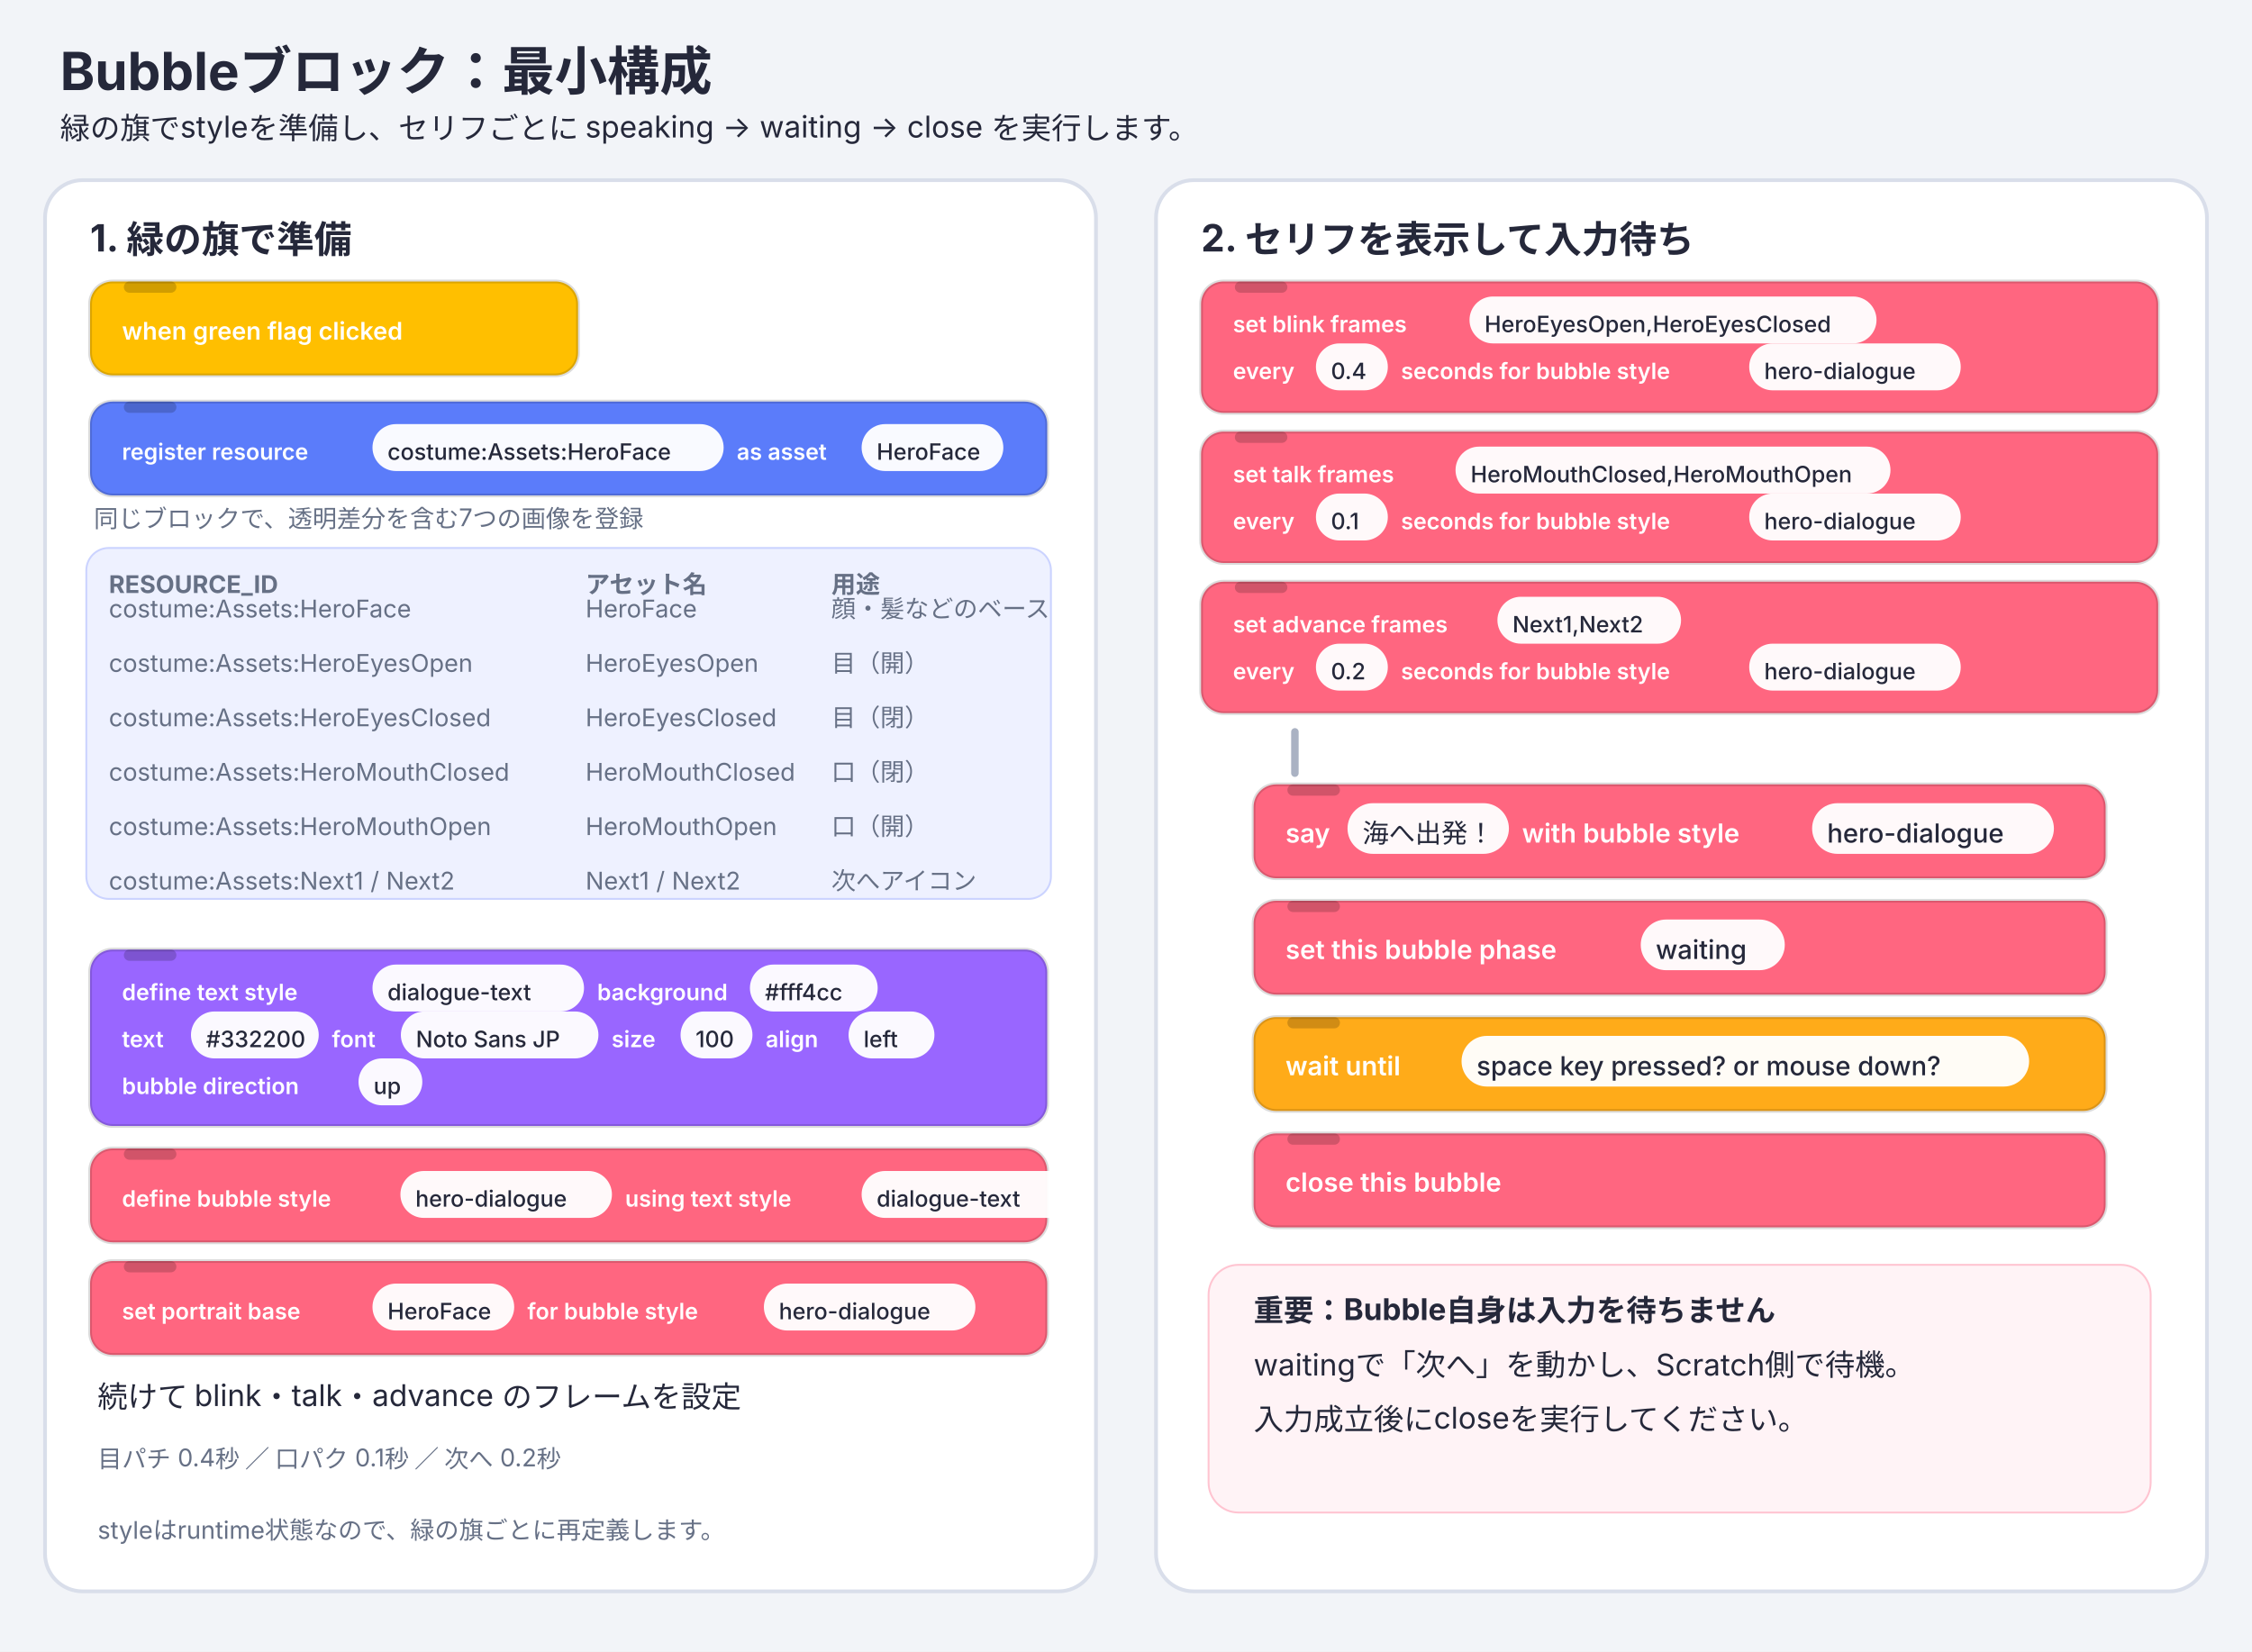
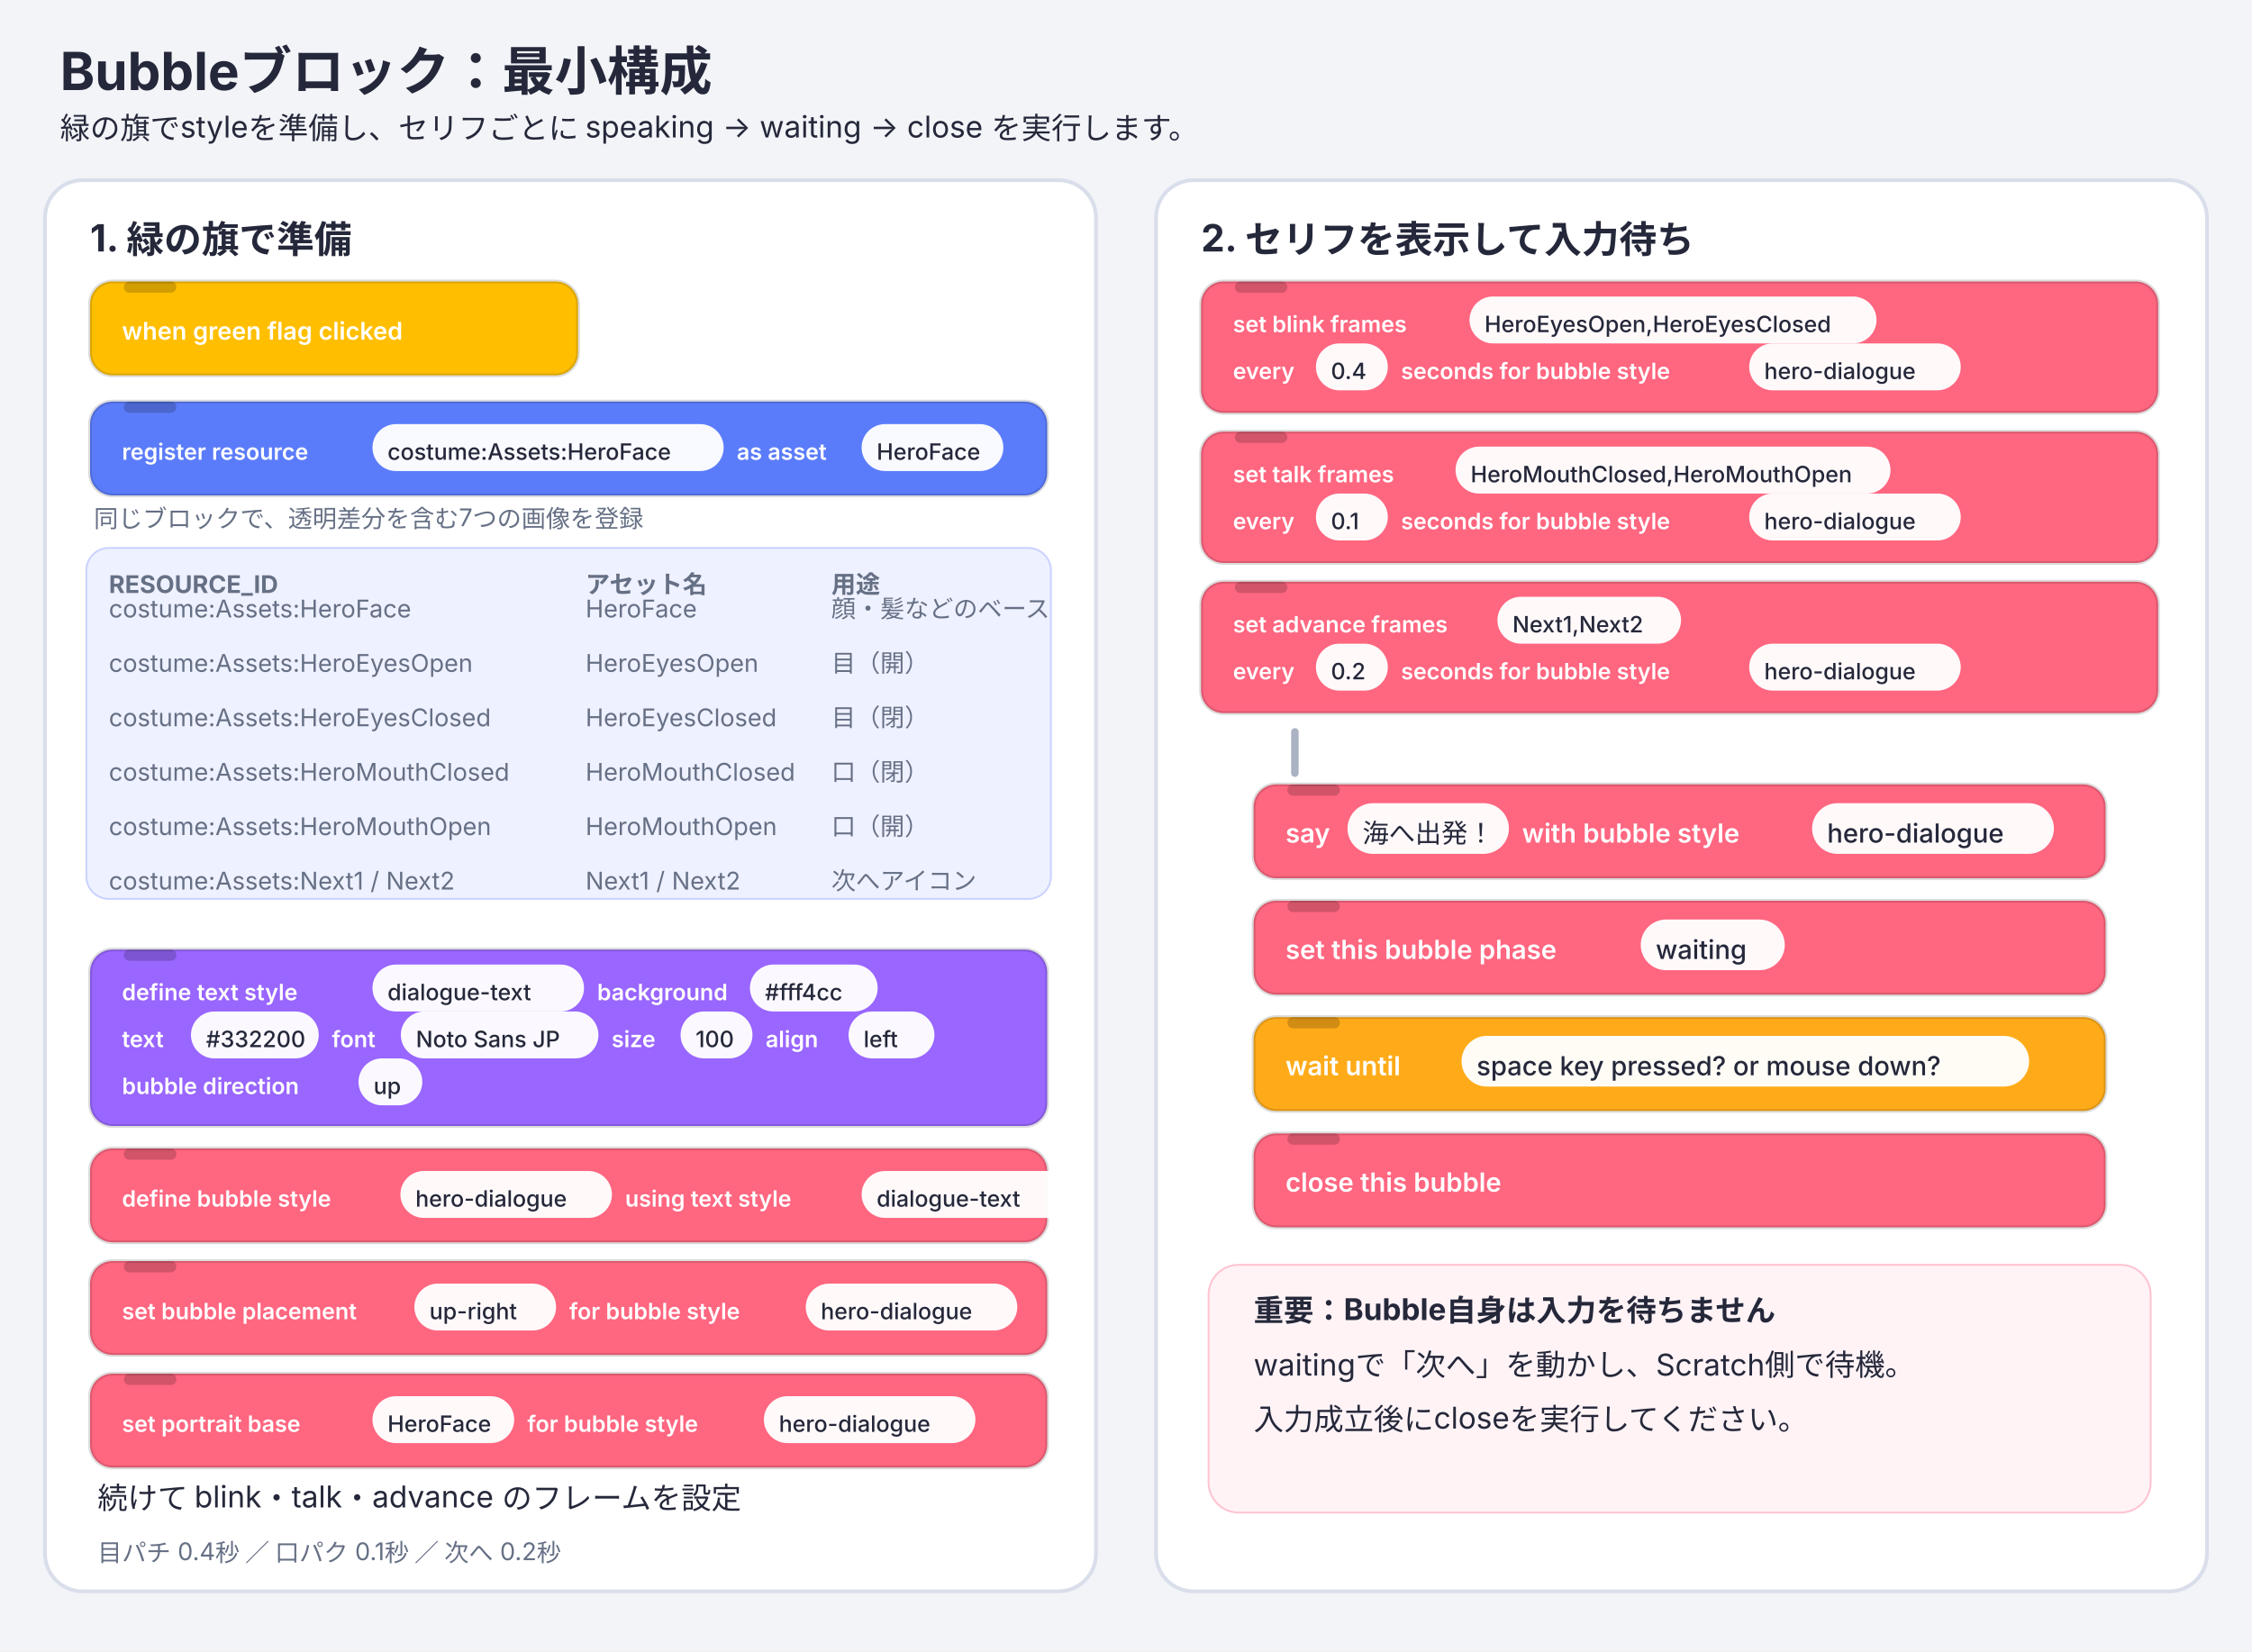
<svg xmlns="http://www.w3.org/2000/svg" width="1200" height="880" viewBox="0 0 1200 880" role="img" aria-labelledby="title description">
  <style>
    text { font-family: -apple-system, BlinkMacSystemFont, "Hiragino Sans", "Noto Sans JP", sans-serif; }
    .heading { fill: #25283a; font-size: 28px; font-weight: 700; }
    .subheading { fill: #25283a; font-size: 20px; font-weight: 700; }
    .body { fill: #25283a; font-size: 16px; }
    .small { fill: #667085; font-size: 13px; }
    .block-text { fill: #ffffff; font-size: 13px; font-weight: 600; }
    .input-text { fill: #25283a; font-size: 13px; font-weight: 500; }
  </style>
  <rect width="1200" height="880" fill="#f2f4f8" />
  <text x="32" y="48" class="heading">Bubbleブロック：最小構成</text>
  <text x="32" y="74" class="body">緑の旗でstyleを準備し、セリフごとに speaking → waiting → close を実行します。</text>
  <g>
    <rect x="24" y="96" width="560" height="752" rx="20" fill="#ffffff" stroke="#d9deea" stroke-width="2" />
    <text x="48" y="134" class="subheading">1. 緑の旗で準備</text>
  </g>
  <g>
    <rect x="616" y="96" width="560" height="752" rx="20" fill="#ffffff" stroke="#d9deea" stroke-width="2" />
    <text x="640" y="134" class="subheading">2. セリフを表示して入力待ち</text>
  </g>
  <g role="group" aria-label="緑の旗が押されたとき">
    <rect x="48" y="150" width="260" height="50" rx="12" fill="#ffbf00" stroke="#000000" stroke-opacity="0.14" stroke-width="2" />
    <rect x="66" y="150" width="28" height="6" rx="3" fill="#000000" fill-opacity="0.18" />
    <text x="65" y="181" class="block-text" style="font-size:13px">when green flag clicked</text>
  </g>
  <g role="group" aria-label="Asset Managerで表情ベースを登録">
    <rect x="48" y="214" width="510" height="50" rx="12" fill="#5b7cfa" stroke="#000000" stroke-opacity="0.14" stroke-width="2" />
    <rect x="66" y="214" width="28" height="6" rx="3" fill="#000000" fill-opacity="0.18" />
    <text x="65" y="245" class="block-text" style="font-size:12px">register resource</text>
    <rect x="198.48" y="226" width="187.12" height="25" rx="12.5" fill="#ffffff" fill-opacity="0.96" />
    <text x="206.48" y="245" class="input-text" style="font-size:12px">costume:Assets:HeroFace</text>
    <text x="392.6" y="245" class="block-text" style="font-size:12px">as asset</text>
    <rect x="459.12" y="226" width="75.52" height="25" rx="12.5" fill="#ffffff" fill-opacity="0.96" />
    <text x="467.12" y="245" class="input-text" style="font-size:12px">HeroFace</text>
  </g>
  <text x="50" y="281" class="small">同じブロックで、透明差分を含む7つの画像を登録</text>
  <rect x="46" y="292" width="514" height="187" rx="12" fill="#eef1ff" stroke="#cbd3ff" />
  <text x="58" y="316" class="small" style="font-weight:700">RESOURCE_ID</text>
  <text x="312" y="316" class="small" style="font-weight:700">アセット名</text>
  <text x="443" y="316" class="small" style="font-weight:700">用途</text>
  <g transform="translate(0 27)">
    <g transform="translate(0 0)">
      <text x="58" y="302" class="small">costume:Assets:HeroFace</text>
      <text x="312" y="302" class="small">HeroFace</text>
      <text x="443" y="302" class="small">顔・髪などのベース</text>
    </g>
    <g transform="translate(0 29)">
      <text x="58" y="302" class="small">costume:Assets:HeroEyesOpen</text>
      <text x="312" y="302" class="small">HeroEyesOpen</text>
      <text x="443" y="302" class="small">目（開）</text>
    </g>
    <g transform="translate(0 58)">
      <text x="58" y="302" class="small">costume:Assets:HeroEyesClosed</text>
      <text x="312" y="302" class="small">HeroEyesClosed</text>
      <text x="443" y="302" class="small">目（閉）</text>
    </g>
    <g transform="translate(0 87)">
      <text x="58" y="302" class="small">costume:Assets:HeroMouthClosed</text>
      <text x="312" y="302" class="small">HeroMouthClosed</text>
      <text x="443" y="302" class="small">口（閉）</text>
    </g>
    <g transform="translate(0 116)">
      <text x="58" y="302" class="small">costume:Assets:HeroMouthOpen</text>
      <text x="312" y="302" class="small">HeroMouthOpen</text>
      <text x="443" y="302" class="small">口（開）</text>
    </g>
    <g transform="translate(0 145)">
      <text x="58" y="302" class="small">costume:Assets:Next1 / Next2</text>
      <text x="312" y="302" class="small">Next1 / Next2</text>
      <text x="443" y="302" class="small">次へアイコン</text>
    </g>
  </g>
  <g role="group" aria-label="SVG Textでdialogue-text styleを定義">
    <rect x="48" y="506" width="510" height="94" rx="12" fill="#9966ff" stroke="#000000" stroke-opacity="0.14" stroke-width="2" />
    <rect x="66" y="506" width="28" height="6" rx="3" fill="#000000" fill-opacity="0.18" />
    <text x="65" y="533" class="block-text" style="font-size:12px">define text style</text>
    <rect x="198.48" y="514" width="112.72" height="25" rx="12.5" fill="#ffffff" fill-opacity="0.96" />
    <text x="206.48" y="533" class="input-text" style="font-size:12px">dialogue-text</text>
    <text x="318.2" y="533" class="block-text" style="font-size:12px">background</text>
    <rect x="399.6" y="514" width="68.08" height="25" rx="12.5" fill="#ffffff" fill-opacity="0.96" />
    <text x="407.6" y="533" class="input-text" style="font-size:12px">#fff4cc</text>
    <text x="65" y="558" class="block-text" style="font-size:12px">text</text>
    <rect x="101.76" y="539" width="68.08" height="25" rx="12.5" fill="#ffffff" fill-opacity="0.96" />
    <text x="109.76" y="558" class="input-text" style="font-size:12px">#332200</text>
    <text x="176.84" y="558" class="block-text" style="font-size:12px">font</text>
    <rect x="213.6" y="539" width="105.28" height="25" rx="12.5" fill="#ffffff" fill-opacity="0.96" />
    <text x="221.6" y="558" class="input-text" style="font-size:12px">Noto Sans JP</text>
    <text x="325.88" y="558" class="block-text" style="font-size:12px">size</text>
    <rect x="362.64" y="539" width="38.32" height="25" rx="12.5" fill="#ffffff" fill-opacity="0.96" />
    <text x="370.64" y="558" class="input-text" style="font-size:12px">100</text>
    <text x="407.96" y="558" class="block-text" style="font-size:12px">align</text>
    <rect x="452.16" y="539" width="45.76" height="25" rx="12.5" fill="#ffffff" fill-opacity="0.96" />
    <text x="460.16" y="558" class="input-text" style="font-size:12px">left</text>
    <text x="65" y="583" class="block-text" style="font-size:12px">bubble direction</text>
    <rect x="191.04" y="564" width="34" height="25" rx="12.5" fill="#ffffff" fill-opacity="0.96" />
    <text x="199.04" y="583" class="input-text" style="font-size:12px">up</text>
  </g>
  <g role="group" aria-label="Bubble styleを定義">
    <rect x="48" y="612" width="510" height="50" rx="12" fill="#ff6680" stroke="#000000" stroke-opacity="0.14" stroke-width="2" />
    <rect x="66" y="612" width="28" height="6" rx="3" fill="#000000" fill-opacity="0.18" />
    <text x="65" y="643" class="block-text" style="font-size:12px">define bubble style</text>
    <rect x="213.36" y="624" width="112.72" height="25" rx="12.5" fill="#ffffff" fill-opacity="0.96" />
    <text x="221.36" y="643" class="input-text" style="font-size:12px">hero-dialogue</text>
    <text x="333.08" y="643" class="block-text" style="font-size:12px">using text style</text>
    <rect x="459.12" y="624" width="112.72" height="25" rx="12.5" fill="#ffffff" fill-opacity="0.96" />
    <text x="467.12" y="643" class="input-text" style="font-size:12px">dialogue-text</text>
  </g>
-   <g role="group" aria-label="表情ベースを設定">
+   <g role="group" aria-label="Bubbleの配置を設定">
    <rect x="48" y="672" width="510" height="50" rx="12" fill="#ff6680" stroke="#000000" stroke-opacity="0.14" stroke-width="2" />
    <rect x="66" y="672" width="28" height="6" rx="3" fill="#000000" fill-opacity="0.18" />
-     <text x="65" y="703" class="block-text" style="font-size:12px">set portrait base</text>
-     <rect x="198.48" y="684" width="75.52" height="25" rx="12.5" fill="#ffffff" fill-opacity="0.96" />
-     <text x="206.48" y="703" class="input-text" style="font-size:12px">HeroFace</text>
-     <text x="281" y="703" class="block-text" style="font-size:12px">for bubble style</text>
-     <rect x="407.04" y="684" width="112.72" height="25" rx="12.5" fill="#ffffff" fill-opacity="0.96" />
-     <text x="415.04" y="703" class="input-text" style="font-size:12px">hero-dialogue</text>
-   </g>
-   <text x="52" y="750" class="body">続けて blink・talk・advance のフレームを設定</text>
-   <text x="52" y="782" class="small">目パチ 0.4秒 ／ 口パク 0.1秒 ／ 次へ 0.2秒</text>
-   <text x="52" y="820" class="small">styleはruntime状態なので、緑の旗ごとに再定義します。</text>
+     <text x="65" y="703" class="block-text" style="font-size:12px">set bubble placement</text>
+     <rect x="220.8" y="684" width="75.52" height="25" rx="12.5" fill="#ffffff" fill-opacity="0.96" />
+     <text x="228.8" y="703" class="input-text" style="font-size:12px">up-right</text>
+     <text x="303.32" y="703" class="block-text" style="font-size:12px">for bubble style</text>
+     <rect x="429.36" y="684" width="112.72" height="25" rx="12.5" fill="#ffffff" fill-opacity="0.96" />
+     <text x="437.36" y="703" class="input-text" style="font-size:12px">hero-dialogue</text>
+   </g>
+   <g role="group" aria-label="表情ベースを設定">
+     <rect x="48" y="732" width="510" height="50" rx="12" fill="#ff6680" stroke="#000000" stroke-opacity="0.14" stroke-width="2" />
+     <rect x="66" y="732" width="28" height="6" rx="3" fill="#000000" fill-opacity="0.18" />
+     <text x="65" y="763" class="block-text" style="font-size:12px">set portrait base</text>
+     <rect x="198.48" y="744" width="75.52" height="25" rx="12.5" fill="#ffffff" fill-opacity="0.96" />
+     <text x="206.48" y="763" class="input-text" style="font-size:12px">HeroFace</text>
+     <text x="281" y="763" class="block-text" style="font-size:12px">for bubble style</text>
+     <rect x="407.04" y="744" width="112.72" height="25" rx="12.5" fill="#ffffff" fill-opacity="0.96" />
+     <text x="415.04" y="763" class="input-text" style="font-size:12px">hero-dialogue</text>
+   </g>
+   <text x="52" y="804" class="body">続けて blink・talk・advance のフレームを設定</text>
+   <text x="52" y="832" class="small">目パチ 0.4秒 ／ 口パク 0.1秒 ／ 次へ 0.2秒</text>
  <g role="group" aria-label="目パチフレームを設定">
    <rect x="640" y="150" width="510" height="70" rx="12" fill="#ff6680" stroke="#000000" stroke-opacity="0.14" stroke-width="2" />
    <rect x="658" y="150" width="28" height="6" rx="3" fill="#000000" fill-opacity="0.18" />
    <text x="657" y="177" class="block-text" style="font-size:12px">set blink frames</text>
    <rect x="783.04" y="158" width="216.88" height="25" rx="12.5" fill="#ffffff" fill-opacity="0.96" />
    <text x="791.04" y="177" class="input-text" style="font-size:12px">HeroEyesOpen,HeroEyesClosed</text>
    <text x="657" y="202" class="block-text" style="font-size:12px">every</text>
    <rect x="701.2" y="183" width="38.32" height="25" rx="12.5" fill="#ffffff" fill-opacity="0.96" />
    <text x="709.2" y="202" class="input-text" style="font-size:12px">0.4</text>
    <text x="746.52" y="202" class="block-text" style="font-size:12px">seconds for bubble style</text>
    <rect x="932.08" y="183" width="112.72" height="25" rx="12.5" fill="#ffffff" fill-opacity="0.96" />
    <text x="940.08" y="202" class="input-text" style="font-size:12px">hero-dialogue</text>
  </g>
  <g role="group" aria-label="口パクフレームを設定">
    <rect x="640" y="230" width="510" height="70" rx="12" fill="#ff6680" stroke="#000000" stroke-opacity="0.14" stroke-width="2" />
    <rect x="658" y="230" width="28" height="6" rx="3" fill="#000000" fill-opacity="0.18" />
    <text x="657" y="257" class="block-text" style="font-size:12px">set talk frames</text>
    <rect x="775.6" y="238" width="231.76" height="25" rx="12.5" fill="#ffffff" fill-opacity="0.96" />
    <text x="783.6" y="257" class="input-text" style="font-size:12px">HeroMouthClosed,HeroMouthOpen</text>
    <text x="657" y="282" class="block-text" style="font-size:12px">every</text>
    <rect x="701.2" y="263" width="38.32" height="25" rx="12.5" fill="#ffffff" fill-opacity="0.96" />
    <text x="709.2" y="282" class="input-text" style="font-size:12px">0.1</text>
    <text x="746.52" y="282" class="block-text" style="font-size:12px">seconds for bubble style</text>
    <rect x="932.08" y="263" width="112.72" height="25" rx="12.5" fill="#ffffff" fill-opacity="0.96" />
    <text x="940.08" y="282" class="input-text" style="font-size:12px">hero-dialogue</text>
  </g>
  <g role="group" aria-label="次へアイコンフレームを設定">
    <rect x="640" y="310" width="510" height="70" rx="12" fill="#ff6680" stroke="#000000" stroke-opacity="0.14" stroke-width="2" />
    <rect x="658" y="310" width="28" height="6" rx="3" fill="#000000" fill-opacity="0.18" />
    <text x="657" y="337" class="block-text" style="font-size:12px">set advance frames</text>
    <rect x="797.92" y="318" width="97.84" height="25" rx="12.5" fill="#ffffff" fill-opacity="0.96" />
    <text x="805.92" y="337" class="input-text" style="font-size:12px">Next1,Next2</text>
    <text x="657" y="362" class="block-text" style="font-size:12px">every</text>
    <rect x="701.2" y="343" width="38.32" height="25" rx="12.5" fill="#ffffff" fill-opacity="0.96" />
    <text x="709.2" y="362" class="input-text" style="font-size:12px">0.2</text>
    <text x="746.52" y="362" class="block-text" style="font-size:12px">seconds for bubble style</text>
    <rect x="932.08" y="343" width="112.72" height="25" rx="12.5" fill="#ffffff" fill-opacity="0.96" />
    <text x="940.08" y="362" class="input-text" style="font-size:12px">hero-dialogue</text>
  </g>
  <path d="M 690 390 V 412" stroke="#aab2c3" stroke-width="4" stroke-linecap="round" />
  <g role="group" aria-label="sayブロックでセリフを表示">
    <rect x="668" y="418" width="454" height="50" rx="12" fill="#ff6680" stroke="#000000" stroke-opacity="0.14" stroke-width="2" />
    <rect x="686" y="418" width="28" height="6" rx="3" fill="#000000" fill-opacity="0.18" />
    <text x="685" y="449" class="block-text" style="font-size:14px">say</text>
    <rect x="718.04" y="428" width="86" height="27" rx="13.5" fill="#ffffff" fill-opacity="0.96" />
    <text x="726.04" y="449" class="input-text" style="font-size:14px">海へ出発！</text>
    <text x="811.04" y="449" class="block-text" style="font-size:14px">with bubble style</text>
    <rect x="965.6" y="428" width="128.84" height="27" rx="13.5" fill="#ffffff" fill-opacity="0.96" />
    <text x="973.6" y="449" class="input-text" style="font-size:14px">hero-dialogue</text>
  </g>
  <g role="group" aria-label="Bubbleをwaiting phaseへ変更">
    <rect x="668" y="480" width="454" height="50" rx="12" fill="#ff6680" stroke="#000000" stroke-opacity="0.14" stroke-width="2" />
    <rect x="686" y="480" width="28" height="6" rx="3" fill="#000000" fill-opacity="0.18" />
    <text x="685" y="511" class="block-text" style="font-size:14px">set this bubble phase</text>
    <rect x="874.28" y="490" width="76.76" height="27" rx="13.5" fill="#ffffff" fill-opacity="0.96" />
    <text x="882.28" y="511" class="input-text" style="font-size:14px">waiting</text>
  </g>
  <g role="group" aria-label="キー入力またはタップまで待つ">
    <rect x="668" y="542" width="454" height="50" rx="12" fill="#ffab19" stroke="#000000" stroke-opacity="0.14" stroke-width="2" />
    <rect x="686" y="542" width="28" height="6" rx="3" fill="#000000" fill-opacity="0.18" />
    <text x="685" y="573" class="block-text" style="font-size:14px">wait until</text>
    <rect x="778.8" y="552" width="302.44" height="27" rx="13.5" fill="#ffffff" fill-opacity="0.96" />
    <text x="786.8" y="573" class="input-text" style="font-size:14px">space key pressed? or mouse down?</text>
  </g>
  <g role="group" aria-label="Bubbleを閉じる">
    <rect x="668" y="604" width="454" height="50" rx="12" fill="#ff6680" stroke="#000000" stroke-opacity="0.14" stroke-width="2" />
    <rect x="686" y="604" width="28" height="6" rx="3" fill="#000000" fill-opacity="0.18" />
    <text x="685" y="635" class="block-text" style="font-size:14px">close this bubble</text>
  </g>
  <rect x="644" y="674" width="502" height="132" rx="16" fill="#fff3f6" stroke="#ffc4d1" />
  <text x="668" y="704" class="body" style="font-weight:700">重要：Bubble自身は入力を待ちません</text>
  <text x="668" y="733" class="body">waitingで「次へ」を動かし、Scratch側で待機。</text>
  <text x="668" y="762" class="body">入力成立後にcloseを実行してください。</text>
</svg>
